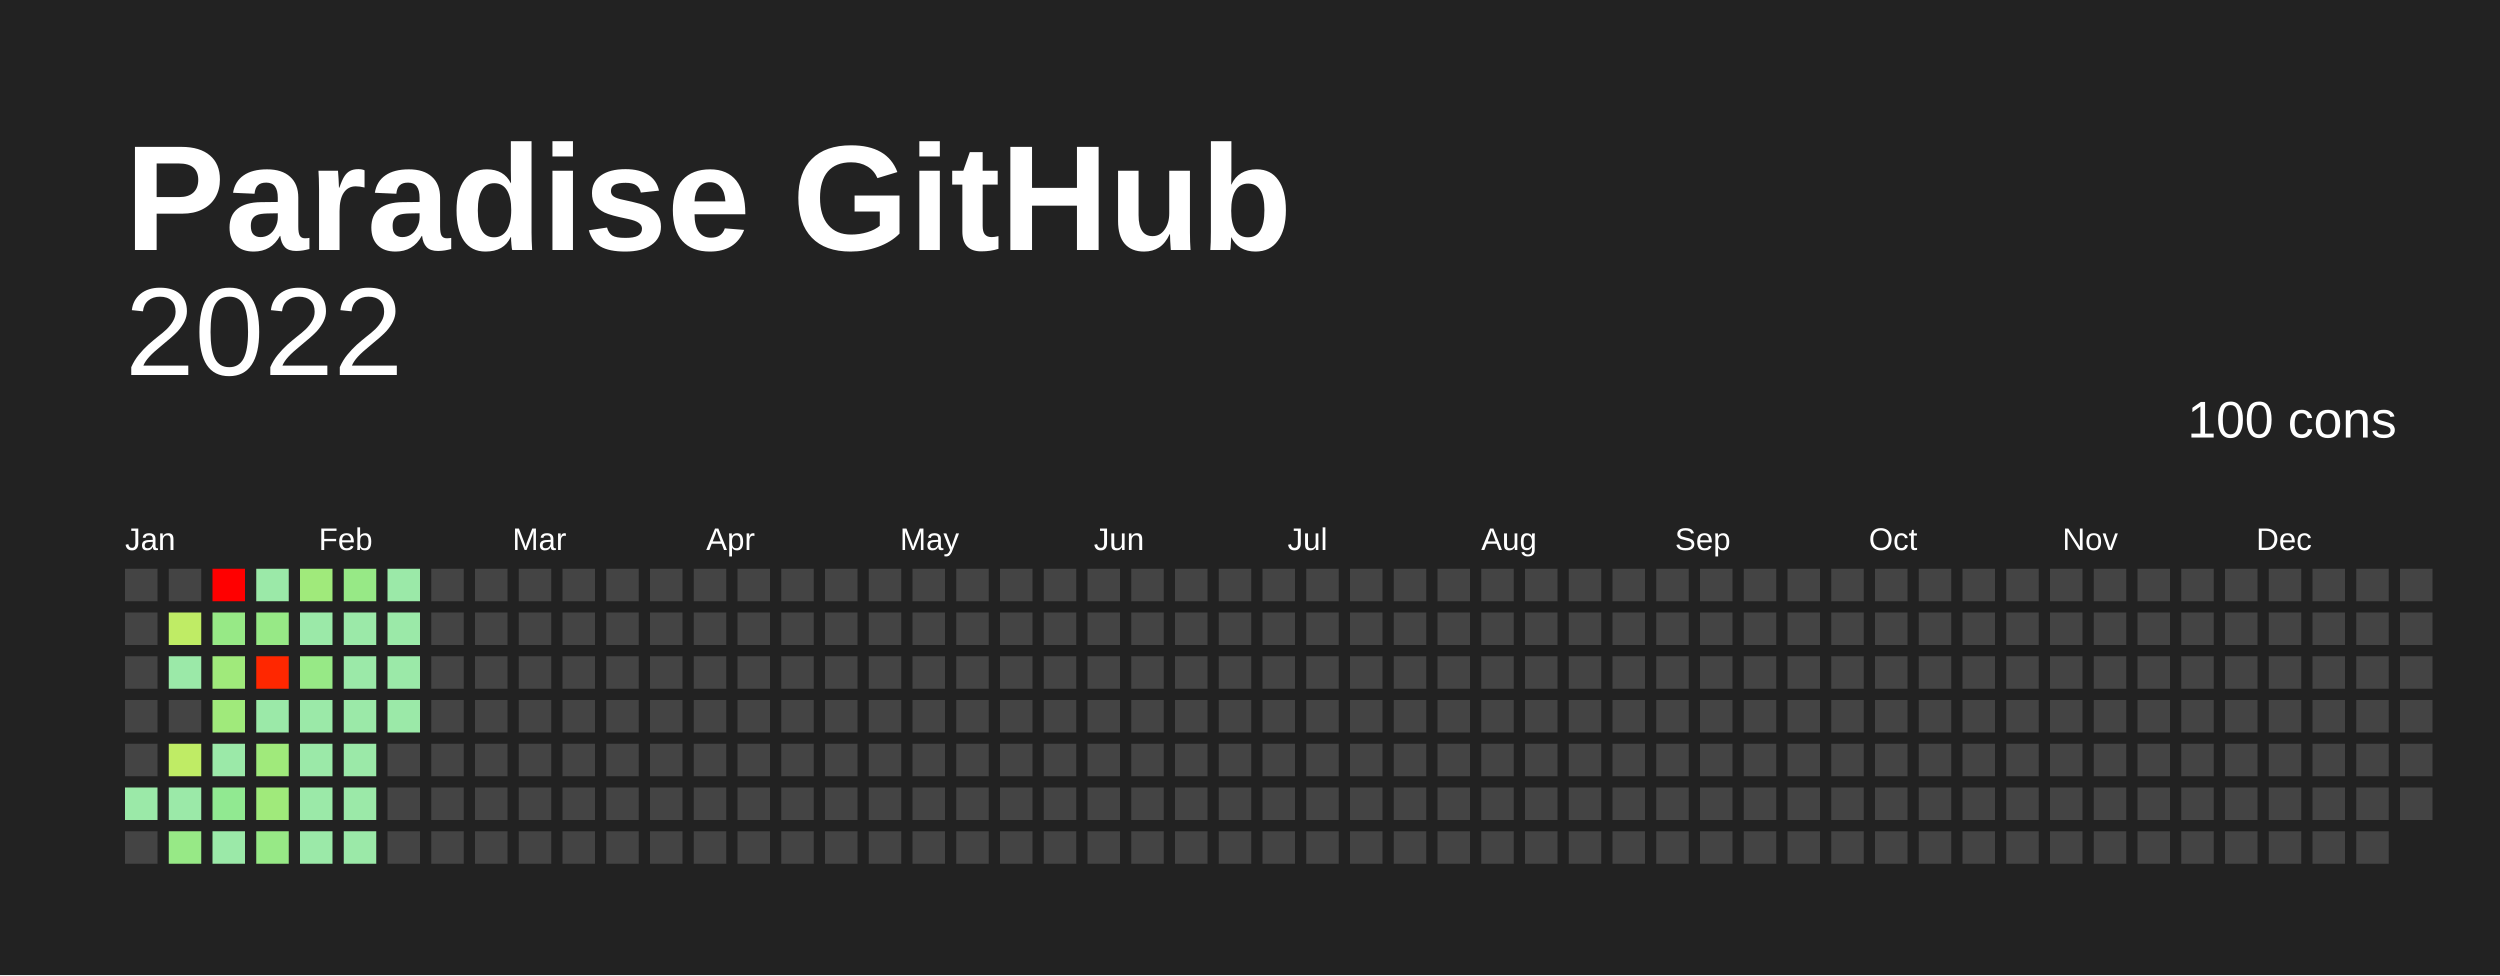
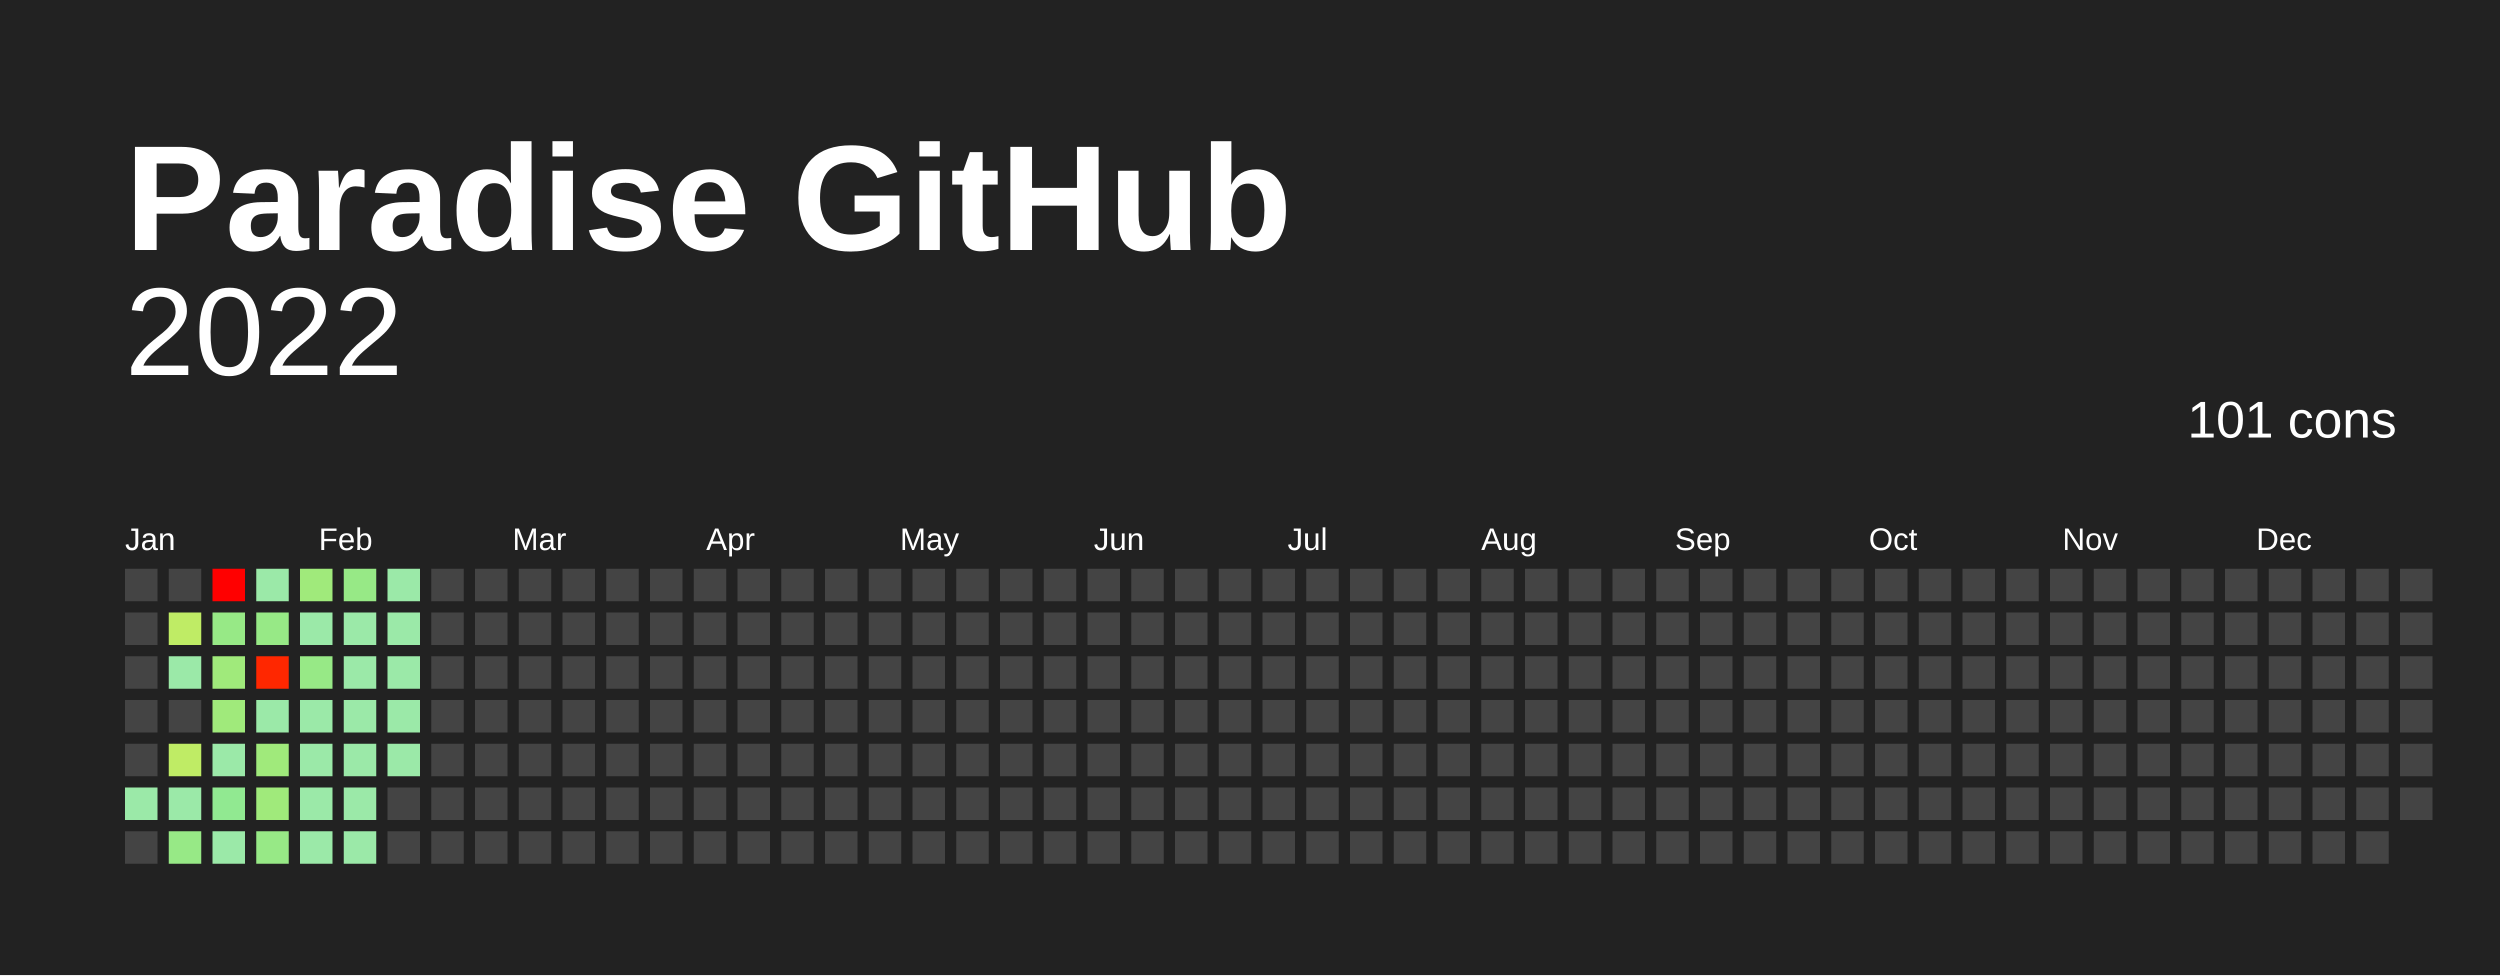
<svg xmlns="http://www.w3.org/2000/svg" baseProfile="full" height="78mm" version="1.1" viewBox="0,0,200,78" width="200mm">
  <defs />
  <rect fill="#222222" height="78" width="200" x="0" y="0" />
  <text fill="#FFFFFF" style="font-size:12px; font-family:Arial; font-weight:bold;" x="10" y="20">Paradise GitHub</text>
  <text alignment-baseline="hanging" fill="#FFFFFF" style="font-size:10.0px; font-family:Arial;" x="10" y="30">2022</text>
-   <text alignment-baseline="hanging" fill="#FFFFFF" style="font-size:4.125px; font-family:Arial;" x="175" y="35">100 cons</text>
+   <text alignment-baseline="hanging" fill="#FFFFFF" style="font-size:4.125px; font-family:Arial;" x="175" y="35">101 cons</text>
  <text fill="#FFFFFF" style="font-size:2.5px; font-family:Arial" x="10.0" y="44">Jan</text>
  <text fill="#FFFFFF" style="font-size:2.5px; font-family:Arial" x="25.5" y="44">Feb</text>
  <text fill="#FFFFFF" style="font-size:2.5px; font-family:Arial" x="41.0" y="44">Mar</text>
  <text fill="#FFFFFF" style="font-size:2.5px; font-family:Arial" x="56.5" y="44">Apr</text>
  <text fill="#FFFFFF" style="font-size:2.5px; font-family:Arial" x="72.0" y="44">May</text>
  <text fill="#FFFFFF" style="font-size:2.5px; font-family:Arial" x="87.5" y="44">Jun</text>
  <text fill="#FFFFFF" style="font-size:2.5px; font-family:Arial" x="103.0" y="44">Jul</text>
  <text fill="#FFFFFF" style="font-size:2.5px; font-family:Arial" x="118.5" y="44">Aug</text>
  <text fill="#FFFFFF" style="font-size:2.5px; font-family:Arial" x="134.0" y="44">Sep</text>
  <text fill="#FFFFFF" style="font-size:2.5px; font-family:Arial" x="149.5" y="44">Oct</text>
  <text fill="#FFFFFF" style="font-size:2.5px; font-family:Arial" x="165.0" y="44">Nov</text>
  <text fill="#FFFFFF" style="font-size:2.5px; font-family:Arial" x="180.5" y="44">Dec</text>
  <rect fill="#444444" height="2.6" width="2.6" x="10.0" y="45.5" />
  <rect fill="#444444" height="2.6" width="2.6" x="10.0" y="49.0" />
  <rect fill="#444444" height="2.6" width="2.6" x="10.0" y="52.5" />
  <rect fill="#444444" height="2.6" width="2.6" x="10.0" y="56.0" />
  <rect fill="#444444" height="2.6" width="2.6" x="10.0" y="59.5" />
  <rect fill="#9be9a8" height="2.6" width="2.6" x="10.0" y="63.0" />
  <rect fill="#444444" height="2.6" width="2.6" x="10.0" y="66.5" />
  <rect fill="#444444" height="2.6" width="2.6" x="13.5" y="45.5" />
  <rect fill="#bfec65" height="2.6" width="2.6" x="13.5" y="49.0" />
  <rect fill="#9be9a8" height="2.6" width="2.6" x="13.5" y="52.5" />
  <rect fill="#444444" height="2.6" width="2.6" x="13.5" y="56.0" />
  <rect fill="#bfec65" height="2.6" width="2.6" x="13.5" y="59.5" />
  <rect fill="#9be9a8" height="2.6" width="2.6" x="13.5" y="63.0" />
  <rect fill="#97e986" height="2.6" width="2.6" x="13.5" y="66.5" />
  <rect fill="red" height="2.6" width="2.6" x="17.0" y="45.5" />
  <rect fill="#97e986" height="2.6" width="2.6" x="17.0" y="49.0" />
  <rect fill="#a0ea7b" height="2.6" width="2.6" x="17.0" y="52.5" />
  <rect fill="#a0ea7b" height="2.6" width="2.6" x="17.0" y="56.0" />
  <rect fill="#9be9a8" height="2.6" width="2.6" x="17.0" y="59.5" />
  <rect fill="#91e991" height="2.6" width="2.6" x="17.0" y="63.0" />
  <rect fill="#9be9a8" height="2.6" width="2.6" x="17.0" y="66.5" />
  <rect fill="#9be9a8" height="2.6" width="2.6" x="20.5" y="45.5" />
  <rect fill="#97e986" height="2.6" width="2.6" x="20.5" y="49.0" />
  <rect fill="#ff2700" height="2.6" width="2.6" x="20.5" y="52.5" />
  <rect fill="#9be9a8" height="2.6" width="2.6" x="20.5" y="56.0" />
  <rect fill="#a0ea7b" height="2.6" width="2.6" x="20.5" y="59.5" />
  <rect fill="#a0ea7b" height="2.6" width="2.6" x="20.5" y="63.0" />
  <rect fill="#97e986" height="2.6" width="2.6" x="20.5" y="66.5" />
  <rect fill="#a0ea7b" height="2.6" width="2.6" x="24.0" y="45.5" />
  <rect fill="#9be9a8" height="2.6" width="2.6" x="24.0" y="49.0" />
  <rect fill="#97e986" height="2.6" width="2.6" x="24.0" y="52.5" />
  <rect fill="#9be9a8" height="2.6" width="2.6" x="24.0" y="56.0" />
  <rect fill="#9be9a8" height="2.6" width="2.6" x="24.0" y="59.5" />
  <rect fill="#9be9a8" height="2.6" width="2.6" x="24.0" y="63.0" />
  <rect fill="#9be9a8" height="2.6" width="2.6" x="24.0" y="66.5" />
  <rect fill="#97e986" height="2.6" width="2.6" x="27.5" y="45.5" />
  <rect fill="#9be9a8" height="2.6" width="2.6" x="27.5" y="49.0" />
  <rect fill="#9be9a8" height="2.6" width="2.6" x="27.5" y="52.5" />
  <rect fill="#9be9a8" height="2.6" width="2.6" x="27.5" y="56.0" />
  <rect fill="#9be9a8" height="2.6" width="2.6" x="27.5" y="59.5" />
  <rect fill="#9be9a8" height="2.6" width="2.6" x="27.5" y="63.0" />
  <rect fill="#9be9a8" height="2.6" width="2.6" x="27.5" y="66.5" />
  <rect fill="#9be9a8" height="2.6" width="2.6" x="31.0" y="45.5" />
  <rect fill="#9be9a8" height="2.6" width="2.6" x="31.0" y="49.0" />
  <rect fill="#9be9a8" height="2.6" width="2.6" x="31.0" y="52.5" />
  <rect fill="#9be9a8" height="2.6" width="2.6" x="31.0" y="56.0" />
-   <rect fill="#444444" height="2.6" width="2.6" x="31.0" y="59.5" />
+   <rect fill="#9be9a8" height="2.6" width="2.6" x="31.0" y="59.5" />
  <rect fill="#444444" height="2.6" width="2.6" x="31.0" y="63.0" />
  <rect fill="#444444" height="2.6" width="2.6" x="31.0" y="66.5" />
  <rect fill="#444444" height="2.6" width="2.6" x="34.5" y="45.5" />
  <rect fill="#444444" height="2.6" width="2.6" x="34.5" y="49.0" />
  <rect fill="#444444" height="2.6" width="2.6" x="34.5" y="52.5" />
  <rect fill="#444444" height="2.6" width="2.6" x="34.5" y="56.0" />
  <rect fill="#444444" height="2.6" width="2.6" x="34.5" y="59.5" />
  <rect fill="#444444" height="2.6" width="2.6" x="34.5" y="63.0" />
  <rect fill="#444444" height="2.6" width="2.6" x="34.5" y="66.5" />
  <rect fill="#444444" height="2.6" width="2.6" x="38.0" y="45.5" />
  <rect fill="#444444" height="2.6" width="2.6" x="38.0" y="49.0" />
  <rect fill="#444444" height="2.6" width="2.6" x="38.0" y="52.5" />
  <rect fill="#444444" height="2.6" width="2.6" x="38.0" y="56.0" />
  <rect fill="#444444" height="2.6" width="2.6" x="38.0" y="59.5" />
  <rect fill="#444444" height="2.6" width="2.6" x="38.0" y="63.0" />
  <rect fill="#444444" height="2.6" width="2.6" x="38.0" y="66.5" />
  <rect fill="#444444" height="2.6" width="2.6" x="41.5" y="45.5" />
  <rect fill="#444444" height="2.6" width="2.6" x="41.5" y="49.0" />
  <rect fill="#444444" height="2.6" width="2.6" x="41.5" y="52.5" />
  <rect fill="#444444" height="2.6" width="2.6" x="41.5" y="56.0" />
  <rect fill="#444444" height="2.6" width="2.6" x="41.5" y="59.5" />
  <rect fill="#444444" height="2.6" width="2.6" x="41.5" y="63.0" />
  <rect fill="#444444" height="2.6" width="2.6" x="41.5" y="66.5" />
  <rect fill="#444444" height="2.6" width="2.6" x="45.0" y="45.5" />
  <rect fill="#444444" height="2.6" width="2.6" x="45.0" y="49.0" />
  <rect fill="#444444" height="2.6" width="2.6" x="45.0" y="52.5" />
  <rect fill="#444444" height="2.6" width="2.6" x="45.0" y="56.0" />
  <rect fill="#444444" height="2.6" width="2.6" x="45.0" y="59.5" />
  <rect fill="#444444" height="2.6" width="2.6" x="45.0" y="63.0" />
  <rect fill="#444444" height="2.6" width="2.6" x="45.0" y="66.5" />
  <rect fill="#444444" height="2.6" width="2.6" x="48.5" y="45.5" />
  <rect fill="#444444" height="2.6" width="2.6" x="48.5" y="49.0" />
  <rect fill="#444444" height="2.6" width="2.6" x="48.5" y="52.5" />
  <rect fill="#444444" height="2.6" width="2.6" x="48.5" y="56.0" />
  <rect fill="#444444" height="2.6" width="2.6" x="48.5" y="59.5" />
  <rect fill="#444444" height="2.6" width="2.6" x="48.5" y="63.0" />
  <rect fill="#444444" height="2.6" width="2.6" x="48.5" y="66.5" />
  <rect fill="#444444" height="2.6" width="2.6" x="52.0" y="45.5" />
  <rect fill="#444444" height="2.6" width="2.6" x="52.0" y="49.0" />
  <rect fill="#444444" height="2.6" width="2.6" x="52.0" y="52.5" />
  <rect fill="#444444" height="2.6" width="2.6" x="52.0" y="56.0" />
  <rect fill="#444444" height="2.6" width="2.6" x="52.0" y="59.5" />
  <rect fill="#444444" height="2.6" width="2.6" x="52.0" y="63.0" />
  <rect fill="#444444" height="2.6" width="2.6" x="52.0" y="66.5" />
  <rect fill="#444444" height="2.6" width="2.6" x="55.5" y="45.5" />
  <rect fill="#444444" height="2.6" width="2.6" x="55.5" y="49.0" />
  <rect fill="#444444" height="2.6" width="2.6" x="55.5" y="52.5" />
  <rect fill="#444444" height="2.6" width="2.6" x="55.5" y="56.0" />
  <rect fill="#444444" height="2.6" width="2.6" x="55.5" y="59.5" />
  <rect fill="#444444" height="2.6" width="2.6" x="55.5" y="63.0" />
  <rect fill="#444444" height="2.6" width="2.6" x="55.5" y="66.5" />
  <rect fill="#444444" height="2.6" width="2.6" x="59.0" y="45.5" />
  <rect fill="#444444" height="2.6" width="2.6" x="59.0" y="49.0" />
  <rect fill="#444444" height="2.6" width="2.6" x="59.0" y="52.5" />
  <rect fill="#444444" height="2.6" width="2.6" x="59.0" y="56.0" />
  <rect fill="#444444" height="2.6" width="2.6" x="59.0" y="59.5" />
  <rect fill="#444444" height="2.6" width="2.6" x="59.0" y="63.0" />
  <rect fill="#444444" height="2.6" width="2.6" x="59.0" y="66.5" />
  <rect fill="#444444" height="2.6" width="2.6" x="62.5" y="45.5" />
  <rect fill="#444444" height="2.6" width="2.6" x="62.5" y="49.0" />
  <rect fill="#444444" height="2.6" width="2.6" x="62.5" y="52.5" />
  <rect fill="#444444" height="2.6" width="2.6" x="62.5" y="56.0" />
  <rect fill="#444444" height="2.6" width="2.6" x="62.5" y="59.5" />
  <rect fill="#444444" height="2.6" width="2.6" x="62.5" y="63.0" />
  <rect fill="#444444" height="2.6" width="2.6" x="62.5" y="66.5" />
  <rect fill="#444444" height="2.6" width="2.6" x="66.0" y="45.5" />
  <rect fill="#444444" height="2.6" width="2.6" x="66.0" y="49.0" />
  <rect fill="#444444" height="2.6" width="2.6" x="66.0" y="52.5" />
  <rect fill="#444444" height="2.6" width="2.6" x="66.0" y="56.0" />
  <rect fill="#444444" height="2.6" width="2.6" x="66.0" y="59.5" />
  <rect fill="#444444" height="2.6" width="2.6" x="66.0" y="63.0" />
  <rect fill="#444444" height="2.6" width="2.6" x="66.0" y="66.5" />
  <rect fill="#444444" height="2.6" width="2.6" x="69.5" y="45.5" />
  <rect fill="#444444" height="2.6" width="2.6" x="69.5" y="49.0" />
  <rect fill="#444444" height="2.6" width="2.6" x="69.5" y="52.5" />
  <rect fill="#444444" height="2.6" width="2.6" x="69.5" y="56.0" />
  <rect fill="#444444" height="2.6" width="2.6" x="69.5" y="59.5" />
  <rect fill="#444444" height="2.6" width="2.6" x="69.5" y="63.0" />
  <rect fill="#444444" height="2.6" width="2.6" x="69.5" y="66.5" />
  <rect fill="#444444" height="2.6" width="2.6" x="73.0" y="45.5" />
  <rect fill="#444444" height="2.6" width="2.6" x="73.0" y="49.0" />
  <rect fill="#444444" height="2.6" width="2.6" x="73.0" y="52.5" />
  <rect fill="#444444" height="2.6" width="2.6" x="73.0" y="56.0" />
  <rect fill="#444444" height="2.6" width="2.6" x="73.0" y="59.5" />
  <rect fill="#444444" height="2.6" width="2.6" x="73.0" y="63.0" />
  <rect fill="#444444" height="2.6" width="2.6" x="73.0" y="66.5" />
  <rect fill="#444444" height="2.6" width="2.6" x="76.5" y="45.5" />
  <rect fill="#444444" height="2.6" width="2.6" x="76.5" y="49.0" />
  <rect fill="#444444" height="2.6" width="2.6" x="76.5" y="52.5" />
  <rect fill="#444444" height="2.6" width="2.6" x="76.5" y="56.0" />
  <rect fill="#444444" height="2.6" width="2.6" x="76.5" y="59.5" />
  <rect fill="#444444" height="2.6" width="2.6" x="76.5" y="63.0" />
  <rect fill="#444444" height="2.6" width="2.6" x="76.5" y="66.5" />
  <rect fill="#444444" height="2.6" width="2.6" x="80.0" y="45.5" />
  <rect fill="#444444" height="2.6" width="2.6" x="80.0" y="49.0" />
  <rect fill="#444444" height="2.6" width="2.6" x="80.0" y="52.5" />
  <rect fill="#444444" height="2.6" width="2.6" x="80.0" y="56.0" />
  <rect fill="#444444" height="2.6" width="2.6" x="80.0" y="59.5" />
  <rect fill="#444444" height="2.6" width="2.6" x="80.0" y="63.0" />
  <rect fill="#444444" height="2.6" width="2.6" x="80.0" y="66.5" />
  <rect fill="#444444" height="2.6" width="2.6" x="83.5" y="45.5" />
  <rect fill="#444444" height="2.6" width="2.6" x="83.5" y="49.0" />
  <rect fill="#444444" height="2.6" width="2.6" x="83.5" y="52.5" />
  <rect fill="#444444" height="2.6" width="2.6" x="83.5" y="56.0" />
  <rect fill="#444444" height="2.6" width="2.6" x="83.5" y="59.5" />
  <rect fill="#444444" height="2.6" width="2.6" x="83.5" y="63.0" />
  <rect fill="#444444" height="2.6" width="2.6" x="83.5" y="66.5" />
  <rect fill="#444444" height="2.6" width="2.6" x="87.0" y="45.5" />
  <rect fill="#444444" height="2.6" width="2.6" x="87.0" y="49.0" />
  <rect fill="#444444" height="2.6" width="2.6" x="87.0" y="52.5" />
  <rect fill="#444444" height="2.6" width="2.6" x="87.0" y="56.0" />
  <rect fill="#444444" height="2.6" width="2.6" x="87.0" y="59.5" />
  <rect fill="#444444" height="2.6" width="2.6" x="87.0" y="63.0" />
  <rect fill="#444444" height="2.6" width="2.6" x="87.0" y="66.5" />
  <rect fill="#444444" height="2.6" width="2.6" x="90.5" y="45.5" />
  <rect fill="#444444" height="2.6" width="2.6" x="90.5" y="49.0" />
  <rect fill="#444444" height="2.6" width="2.6" x="90.5" y="52.5" />
  <rect fill="#444444" height="2.6" width="2.6" x="90.5" y="56.0" />
  <rect fill="#444444" height="2.6" width="2.6" x="90.5" y="59.5" />
  <rect fill="#444444" height="2.6" width="2.6" x="90.5" y="63.0" />
  <rect fill="#444444" height="2.6" width="2.6" x="90.5" y="66.5" />
  <rect fill="#444444" height="2.6" width="2.6" x="94.0" y="45.5" />
  <rect fill="#444444" height="2.6" width="2.6" x="94.0" y="49.0" />
  <rect fill="#444444" height="2.6" width="2.6" x="94.0" y="52.5" />
  <rect fill="#444444" height="2.6" width="2.6" x="94.0" y="56.0" />
  <rect fill="#444444" height="2.6" width="2.6" x="94.0" y="59.5" />
  <rect fill="#444444" height="2.6" width="2.6" x="94.0" y="63.0" />
  <rect fill="#444444" height="2.6" width="2.6" x="94.0" y="66.5" />
  <rect fill="#444444" height="2.6" width="2.6" x="97.5" y="45.5" />
  <rect fill="#444444" height="2.6" width="2.6" x="97.5" y="49.0" />
  <rect fill="#444444" height="2.6" width="2.6" x="97.5" y="52.5" />
  <rect fill="#444444" height="2.6" width="2.6" x="97.5" y="56.0" />
  <rect fill="#444444" height="2.6" width="2.6" x="97.5" y="59.5" />
  <rect fill="#444444" height="2.6" width="2.6" x="97.5" y="63.0" />
  <rect fill="#444444" height="2.6" width="2.6" x="97.5" y="66.5" />
  <rect fill="#444444" height="2.6" width="2.6" x="101.0" y="45.5" />
  <rect fill="#444444" height="2.6" width="2.6" x="101.0" y="49.0" />
  <rect fill="#444444" height="2.6" width="2.6" x="101.0" y="52.5" />
  <rect fill="#444444" height="2.6" width="2.6" x="101.0" y="56.0" />
  <rect fill="#444444" height="2.6" width="2.6" x="101.0" y="59.5" />
  <rect fill="#444444" height="2.6" width="2.6" x="101.0" y="63.0" />
  <rect fill="#444444" height="2.6" width="2.6" x="101.0" y="66.5" />
  <rect fill="#444444" height="2.6" width="2.6" x="104.5" y="45.5" />
  <rect fill="#444444" height="2.6" width="2.6" x="104.5" y="49.0" />
  <rect fill="#444444" height="2.6" width="2.6" x="104.5" y="52.5" />
  <rect fill="#444444" height="2.6" width="2.6" x="104.5" y="56.0" />
  <rect fill="#444444" height="2.6" width="2.6" x="104.5" y="59.5" />
  <rect fill="#444444" height="2.6" width="2.6" x="104.5" y="63.0" />
  <rect fill="#444444" height="2.6" width="2.6" x="104.5" y="66.5" />
  <rect fill="#444444" height="2.6" width="2.6" x="108.0" y="45.5" />
  <rect fill="#444444" height="2.6" width="2.6" x="108.0" y="49.0" />
  <rect fill="#444444" height="2.6" width="2.6" x="108.0" y="52.5" />
  <rect fill="#444444" height="2.6" width="2.6" x="108.0" y="56.0" />
  <rect fill="#444444" height="2.6" width="2.6" x="108.0" y="59.5" />
  <rect fill="#444444" height="2.6" width="2.6" x="108.0" y="63.0" />
  <rect fill="#444444" height="2.6" width="2.6" x="108.0" y="66.5" />
  <rect fill="#444444" height="2.6" width="2.6" x="111.5" y="45.5" />
  <rect fill="#444444" height="2.6" width="2.6" x="111.5" y="49.0" />
  <rect fill="#444444" height="2.6" width="2.6" x="111.5" y="52.5" />
  <rect fill="#444444" height="2.6" width="2.6" x="111.5" y="56.0" />
  <rect fill="#444444" height="2.6" width="2.6" x="111.5" y="59.5" />
  <rect fill="#444444" height="2.6" width="2.6" x="111.5" y="63.0" />
  <rect fill="#444444" height="2.6" width="2.6" x="111.5" y="66.5" />
  <rect fill="#444444" height="2.6" width="2.6" x="115.0" y="45.5" />
  <rect fill="#444444" height="2.6" width="2.6" x="115.0" y="49.0" />
  <rect fill="#444444" height="2.6" width="2.6" x="115.0" y="52.5" />
  <rect fill="#444444" height="2.6" width="2.6" x="115.0" y="56.0" />
  <rect fill="#444444" height="2.6" width="2.6" x="115.0" y="59.5" />
  <rect fill="#444444" height="2.6" width="2.6" x="115.0" y="63.0" />
  <rect fill="#444444" height="2.6" width="2.6" x="115.0" y="66.5" />
  <rect fill="#444444" height="2.6" width="2.6" x="118.5" y="45.5" />
  <rect fill="#444444" height="2.6" width="2.6" x="118.5" y="49.0" />
  <rect fill="#444444" height="2.6" width="2.6" x="118.5" y="52.5" />
  <rect fill="#444444" height="2.6" width="2.6" x="118.5" y="56.0" />
  <rect fill="#444444" height="2.6" width="2.6" x="118.5" y="59.5" />
  <rect fill="#444444" height="2.6" width="2.6" x="118.5" y="63.0" />
  <rect fill="#444444" height="2.6" width="2.6" x="118.5" y="66.5" />
  <rect fill="#444444" height="2.6" width="2.6" x="122.0" y="45.5" />
  <rect fill="#444444" height="2.6" width="2.6" x="122.0" y="49.0" />
  <rect fill="#444444" height="2.6" width="2.6" x="122.0" y="52.5" />
  <rect fill="#444444" height="2.6" width="2.6" x="122.0" y="56.0" />
  <rect fill="#444444" height="2.6" width="2.6" x="122.0" y="59.5" />
  <rect fill="#444444" height="2.6" width="2.6" x="122.0" y="63.0" />
  <rect fill="#444444" height="2.6" width="2.6" x="122.0" y="66.5" />
  <rect fill="#444444" height="2.6" width="2.6" x="125.5" y="45.5" />
  <rect fill="#444444" height="2.6" width="2.6" x="125.5" y="49.0" />
  <rect fill="#444444" height="2.6" width="2.6" x="125.5" y="52.5" />
  <rect fill="#444444" height="2.6" width="2.6" x="125.5" y="56.0" />
  <rect fill="#444444" height="2.6" width="2.6" x="125.5" y="59.5" />
  <rect fill="#444444" height="2.6" width="2.6" x="125.5" y="63.0" />
  <rect fill="#444444" height="2.6" width="2.6" x="125.5" y="66.5" />
  <rect fill="#444444" height="2.6" width="2.6" x="129.0" y="45.5" />
  <rect fill="#444444" height="2.6" width="2.6" x="129.0" y="49.0" />
  <rect fill="#444444" height="2.6" width="2.6" x="129.0" y="52.5" />
  <rect fill="#444444" height="2.6" width="2.6" x="129.0" y="56.0" />
  <rect fill="#444444" height="2.6" width="2.6" x="129.0" y="59.5" />
  <rect fill="#444444" height="2.6" width="2.6" x="129.0" y="63.0" />
  <rect fill="#444444" height="2.6" width="2.6" x="129.0" y="66.5" />
  <rect fill="#444444" height="2.6" width="2.6" x="132.5" y="45.5" />
  <rect fill="#444444" height="2.6" width="2.6" x="132.5" y="49.0" />
  <rect fill="#444444" height="2.6" width="2.6" x="132.5" y="52.5" />
  <rect fill="#444444" height="2.6" width="2.6" x="132.5" y="56.0" />
  <rect fill="#444444" height="2.6" width="2.6" x="132.5" y="59.5" />
  <rect fill="#444444" height="2.6" width="2.6" x="132.5" y="63.0" />
  <rect fill="#444444" height="2.6" width="2.6" x="132.5" y="66.5" />
  <rect fill="#444444" height="2.6" width="2.6" x="136.0" y="45.5" />
  <rect fill="#444444" height="2.6" width="2.6" x="136.0" y="49.0" />
  <rect fill="#444444" height="2.6" width="2.6" x="136.0" y="52.5" />
  <rect fill="#444444" height="2.6" width="2.6" x="136.0" y="56.0" />
  <rect fill="#444444" height="2.6" width="2.6" x="136.0" y="59.5" />
  <rect fill="#444444" height="2.6" width="2.6" x="136.0" y="63.0" />
  <rect fill="#444444" height="2.6" width="2.6" x="136.0" y="66.5" />
  <rect fill="#444444" height="2.6" width="2.6" x="139.5" y="45.5" />
  <rect fill="#444444" height="2.6" width="2.6" x="139.5" y="49.0" />
  <rect fill="#444444" height="2.6" width="2.6" x="139.5" y="52.5" />
  <rect fill="#444444" height="2.6" width="2.6" x="139.5" y="56.0" />
  <rect fill="#444444" height="2.6" width="2.6" x="139.5" y="59.5" />
  <rect fill="#444444" height="2.6" width="2.6" x="139.5" y="63.0" />
  <rect fill="#444444" height="2.6" width="2.6" x="139.5" y="66.5" />
  <rect fill="#444444" height="2.6" width="2.6" x="143.0" y="45.5" />
  <rect fill="#444444" height="2.6" width="2.6" x="143.0" y="49.0" />
  <rect fill="#444444" height="2.6" width="2.6" x="143.0" y="52.5" />
  <rect fill="#444444" height="2.6" width="2.6" x="143.0" y="56.0" />
  <rect fill="#444444" height="2.6" width="2.6" x="143.0" y="59.5" />
  <rect fill="#444444" height="2.6" width="2.6" x="143.0" y="63.0" />
  <rect fill="#444444" height="2.6" width="2.6" x="143.0" y="66.5" />
  <rect fill="#444444" height="2.6" width="2.6" x="146.5" y="45.5" />
  <rect fill="#444444" height="2.6" width="2.6" x="146.5" y="49.0" />
  <rect fill="#444444" height="2.6" width="2.6" x="146.5" y="52.5" />
  <rect fill="#444444" height="2.6" width="2.6" x="146.5" y="56.0" />
  <rect fill="#444444" height="2.6" width="2.6" x="146.5" y="59.5" />
  <rect fill="#444444" height="2.6" width="2.6" x="146.5" y="63.0" />
  <rect fill="#444444" height="2.6" width="2.6" x="146.5" y="66.5" />
  <rect fill="#444444" height="2.6" width="2.6" x="150.0" y="45.5" />
  <rect fill="#444444" height="2.6" width="2.6" x="150.0" y="49.0" />
  <rect fill="#444444" height="2.6" width="2.6" x="150.0" y="52.5" />
  <rect fill="#444444" height="2.6" width="2.6" x="150.0" y="56.0" />
  <rect fill="#444444" height="2.6" width="2.6" x="150.0" y="59.5" />
  <rect fill="#444444" height="2.6" width="2.6" x="150.0" y="63.0" />
  <rect fill="#444444" height="2.6" width="2.6" x="150.0" y="66.5" />
  <rect fill="#444444" height="2.6" width="2.6" x="153.5" y="45.5" />
  <rect fill="#444444" height="2.6" width="2.6" x="153.5" y="49.0" />
  <rect fill="#444444" height="2.6" width="2.6" x="153.5" y="52.5" />
  <rect fill="#444444" height="2.6" width="2.6" x="153.5" y="56.0" />
  <rect fill="#444444" height="2.6" width="2.6" x="153.5" y="59.5" />
  <rect fill="#444444" height="2.6" width="2.6" x="153.5" y="63.0" />
  <rect fill="#444444" height="2.6" width="2.6" x="153.5" y="66.5" />
  <rect fill="#444444" height="2.6" width="2.6" x="157.0" y="45.5" />
  <rect fill="#444444" height="2.6" width="2.6" x="157.0" y="49.0" />
  <rect fill="#444444" height="2.6" width="2.6" x="157.0" y="52.5" />
  <rect fill="#444444" height="2.6" width="2.6" x="157.0" y="56.0" />
  <rect fill="#444444" height="2.6" width="2.6" x="157.0" y="59.5" />
  <rect fill="#444444" height="2.6" width="2.6" x="157.0" y="63.0" />
  <rect fill="#444444" height="2.6" width="2.6" x="157.0" y="66.5" />
  <rect fill="#444444" height="2.6" width="2.6" x="160.5" y="45.5" />
  <rect fill="#444444" height="2.6" width="2.6" x="160.5" y="49.0" />
  <rect fill="#444444" height="2.6" width="2.6" x="160.5" y="52.5" />
  <rect fill="#444444" height="2.6" width="2.6" x="160.5" y="56.0" />
  <rect fill="#444444" height="2.6" width="2.6" x="160.5" y="59.5" />
  <rect fill="#444444" height="2.6" width="2.6" x="160.5" y="63.0" />
  <rect fill="#444444" height="2.6" width="2.6" x="160.5" y="66.5" />
  <rect fill="#444444" height="2.6" width="2.6" x="164.0" y="45.5" />
  <rect fill="#444444" height="2.6" width="2.6" x="164.0" y="49.0" />
  <rect fill="#444444" height="2.6" width="2.6" x="164.0" y="52.5" />
  <rect fill="#444444" height="2.6" width="2.6" x="164.0" y="56.0" />
  <rect fill="#444444" height="2.6" width="2.6" x="164.0" y="59.5" />
  <rect fill="#444444" height="2.6" width="2.6" x="164.0" y="63.0" />
  <rect fill="#444444" height="2.6" width="2.6" x="164.0" y="66.5" />
  <rect fill="#444444" height="2.6" width="2.6" x="167.5" y="45.5" />
  <rect fill="#444444" height="2.6" width="2.6" x="167.5" y="49.0" />
  <rect fill="#444444" height="2.6" width="2.6" x="167.5" y="52.5" />
  <rect fill="#444444" height="2.6" width="2.6" x="167.5" y="56.0" />
  <rect fill="#444444" height="2.6" width="2.6" x="167.5" y="59.5" />
  <rect fill="#444444" height="2.6" width="2.6" x="167.5" y="63.0" />
  <rect fill="#444444" height="2.6" width="2.6" x="167.5" y="66.5" />
  <rect fill="#444444" height="2.6" width="2.6" x="171.0" y="45.5" />
  <rect fill="#444444" height="2.6" width="2.6" x="171.0" y="49.0" />
  <rect fill="#444444" height="2.6" width="2.6" x="171.0" y="52.5" />
  <rect fill="#444444" height="2.6" width="2.6" x="171.0" y="56.0" />
  <rect fill="#444444" height="2.6" width="2.6" x="171.0" y="59.5" />
  <rect fill="#444444" height="2.6" width="2.6" x="171.0" y="63.0" />
  <rect fill="#444444" height="2.6" width="2.6" x="171.0" y="66.5" />
  <rect fill="#444444" height="2.6" width="2.6" x="174.5" y="45.5" />
  <rect fill="#444444" height="2.6" width="2.6" x="174.5" y="49.0" />
  <rect fill="#444444" height="2.6" width="2.6" x="174.5" y="52.5" />
  <rect fill="#444444" height="2.6" width="2.6" x="174.5" y="56.0" />
  <rect fill="#444444" height="2.6" width="2.6" x="174.5" y="59.5" />
  <rect fill="#444444" height="2.6" width="2.6" x="174.5" y="63.0" />
  <rect fill="#444444" height="2.6" width="2.6" x="174.5" y="66.5" />
  <rect fill="#444444" height="2.6" width="2.6" x="178.0" y="45.5" />
  <rect fill="#444444" height="2.6" width="2.6" x="178.0" y="49.0" />
  <rect fill="#444444" height="2.6" width="2.6" x="178.0" y="52.5" />
  <rect fill="#444444" height="2.6" width="2.6" x="178.0" y="56.0" />
  <rect fill="#444444" height="2.6" width="2.6" x="178.0" y="59.5" />
  <rect fill="#444444" height="2.6" width="2.6" x="178.0" y="63.0" />
  <rect fill="#444444" height="2.6" width="2.6" x="178.0" y="66.5" />
  <rect fill="#444444" height="2.6" width="2.6" x="181.5" y="45.5" />
  <rect fill="#444444" height="2.6" width="2.6" x="181.5" y="49.0" />
  <rect fill="#444444" height="2.6" width="2.6" x="181.5" y="52.5" />
  <rect fill="#444444" height="2.6" width="2.6" x="181.5" y="56.0" />
  <rect fill="#444444" height="2.6" width="2.6" x="181.5" y="59.5" />
  <rect fill="#444444" height="2.6" width="2.6" x="181.5" y="63.0" />
  <rect fill="#444444" height="2.6" width="2.6" x="181.5" y="66.5" />
  <rect fill="#444444" height="2.6" width="2.6" x="185.0" y="45.5" />
  <rect fill="#444444" height="2.6" width="2.6" x="185.0" y="49.0" />
  <rect fill="#444444" height="2.6" width="2.6" x="185.0" y="52.5" />
  <rect fill="#444444" height="2.6" width="2.6" x="185.0" y="56.0" />
  <rect fill="#444444" height="2.6" width="2.6" x="185.0" y="59.5" />
  <rect fill="#444444" height="2.6" width="2.6" x="185.0" y="63.0" />
  <rect fill="#444444" height="2.6" width="2.6" x="185.0" y="66.5" />
  <rect fill="#444444" height="2.6" width="2.6" x="188.5" y="45.5" />
  <rect fill="#444444" height="2.6" width="2.6" x="188.5" y="49.0" />
  <rect fill="#444444" height="2.6" width="2.6" x="188.5" y="52.5" />
  <rect fill="#444444" height="2.6" width="2.6" x="188.5" y="56.0" />
  <rect fill="#444444" height="2.6" width="2.6" x="188.5" y="59.5" />
  <rect fill="#444444" height="2.6" width="2.6" x="188.5" y="63.0" />
  <rect fill="#444444" height="2.6" width="2.6" x="188.5" y="66.5" />
  <rect fill="#444444" height="2.6" width="2.6" x="192.0" y="45.5" />
  <rect fill="#444444" height="2.6" width="2.6" x="192.0" y="49.0" />
  <rect fill="#444444" height="2.6" width="2.6" x="192.0" y="52.5" />
  <rect fill="#444444" height="2.6" width="2.6" x="192.0" y="56.0" />
  <rect fill="#444444" height="2.6" width="2.6" x="192.0" y="59.5" />
  <rect fill="#444444" height="2.6" width="2.6" x="192.0" y="63.0" />
</svg>
